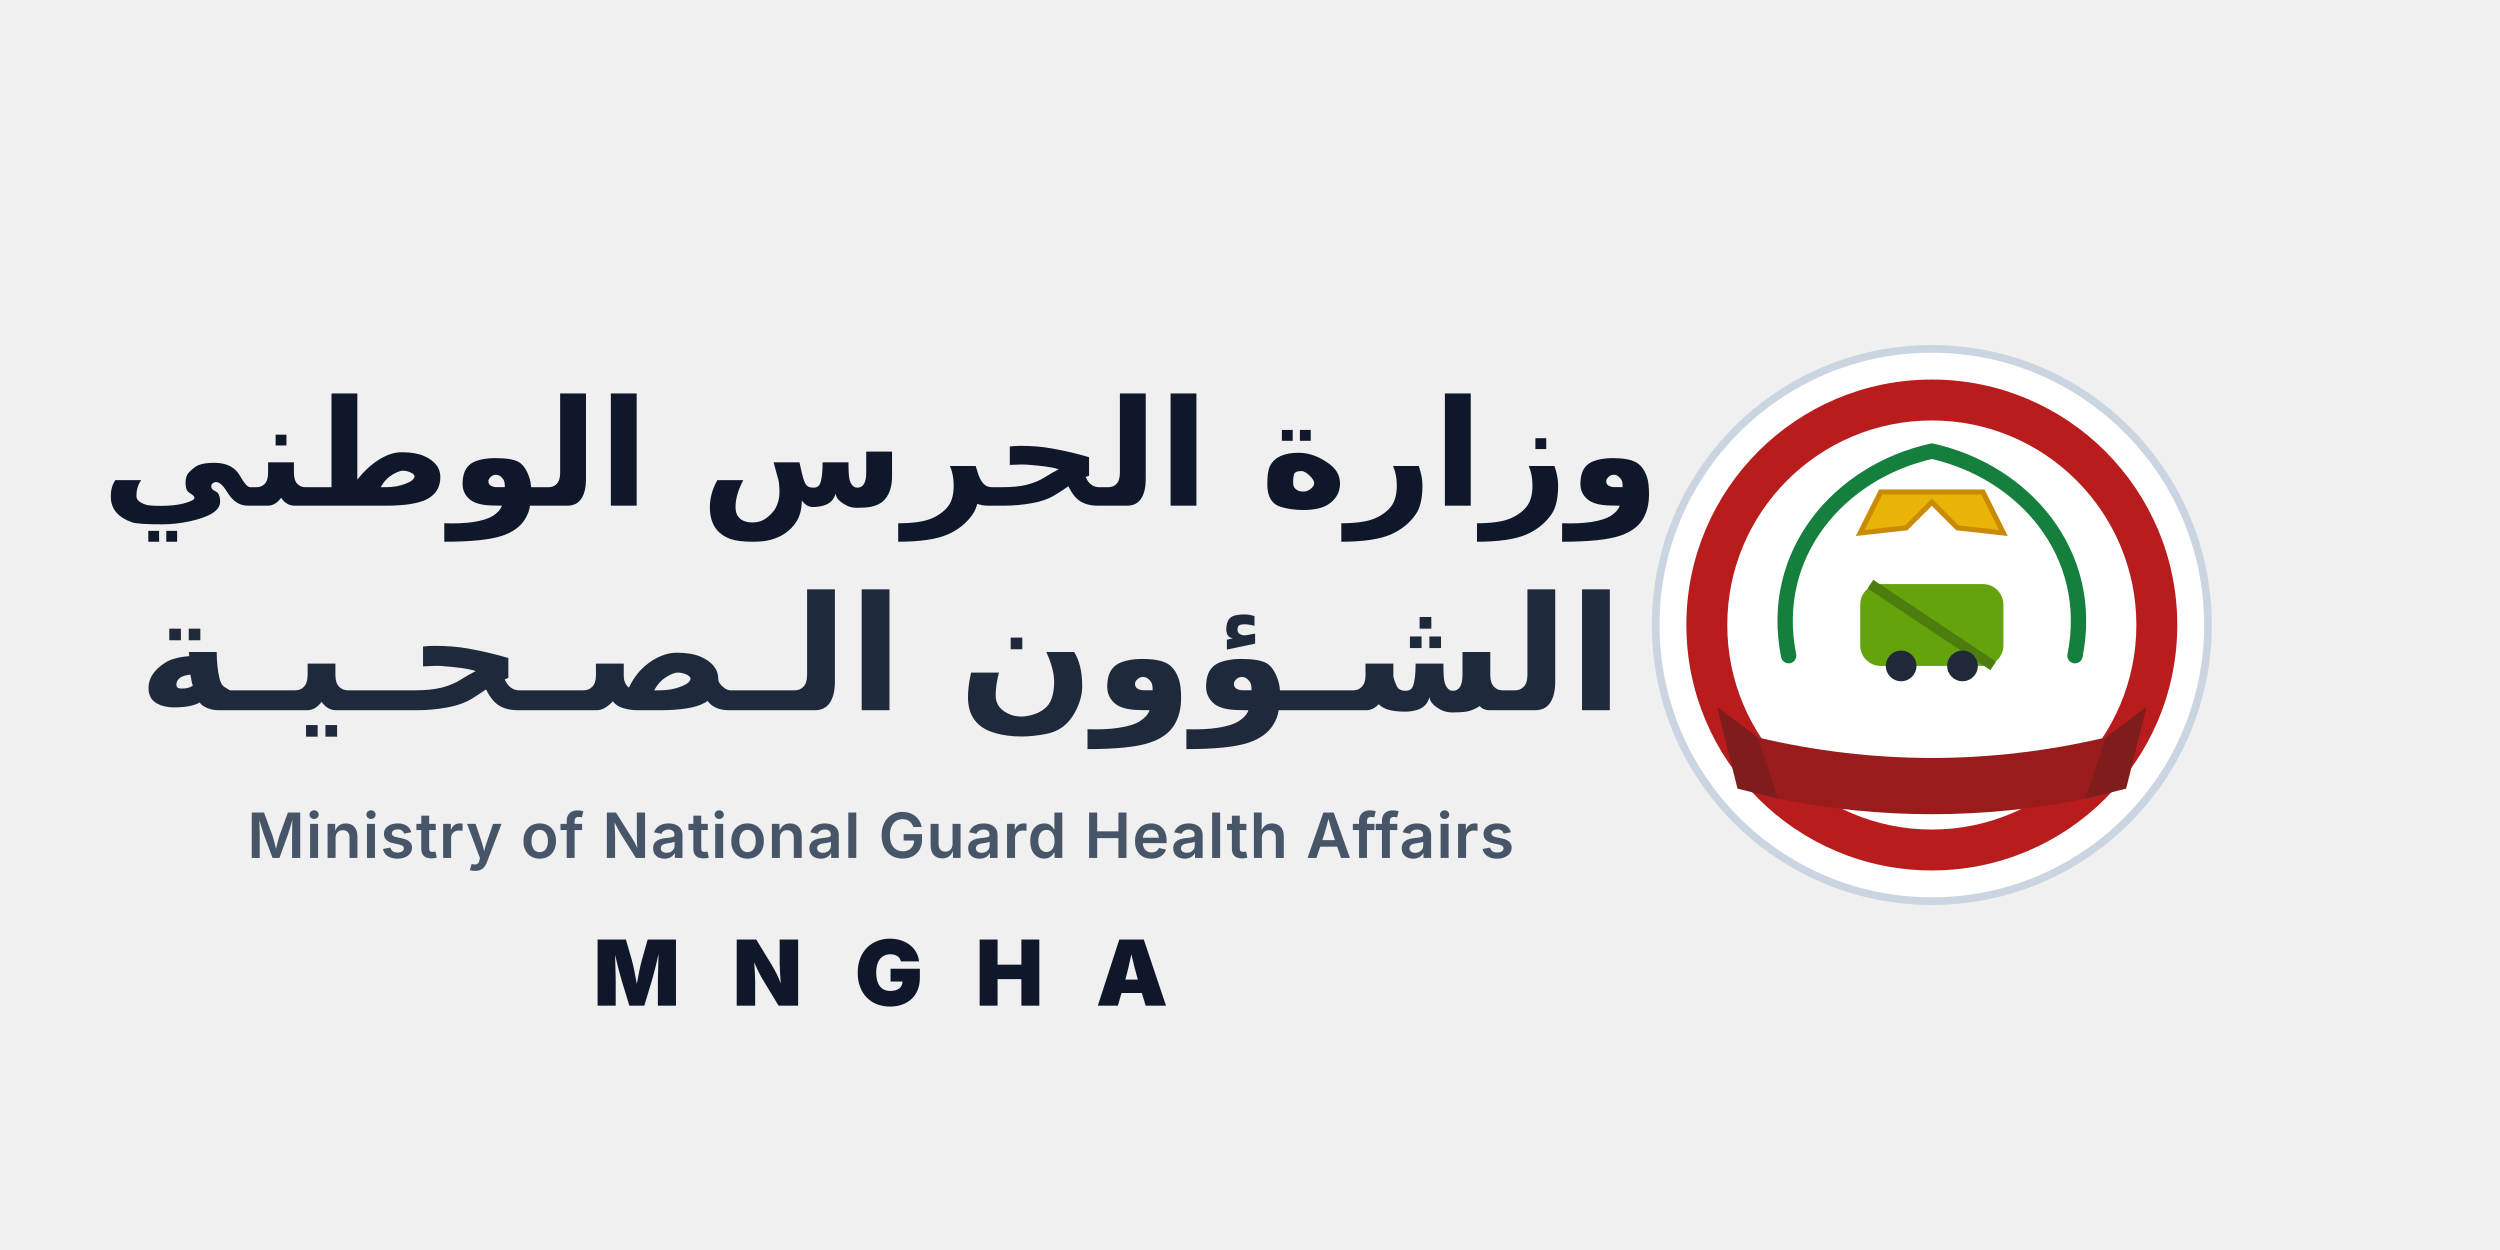
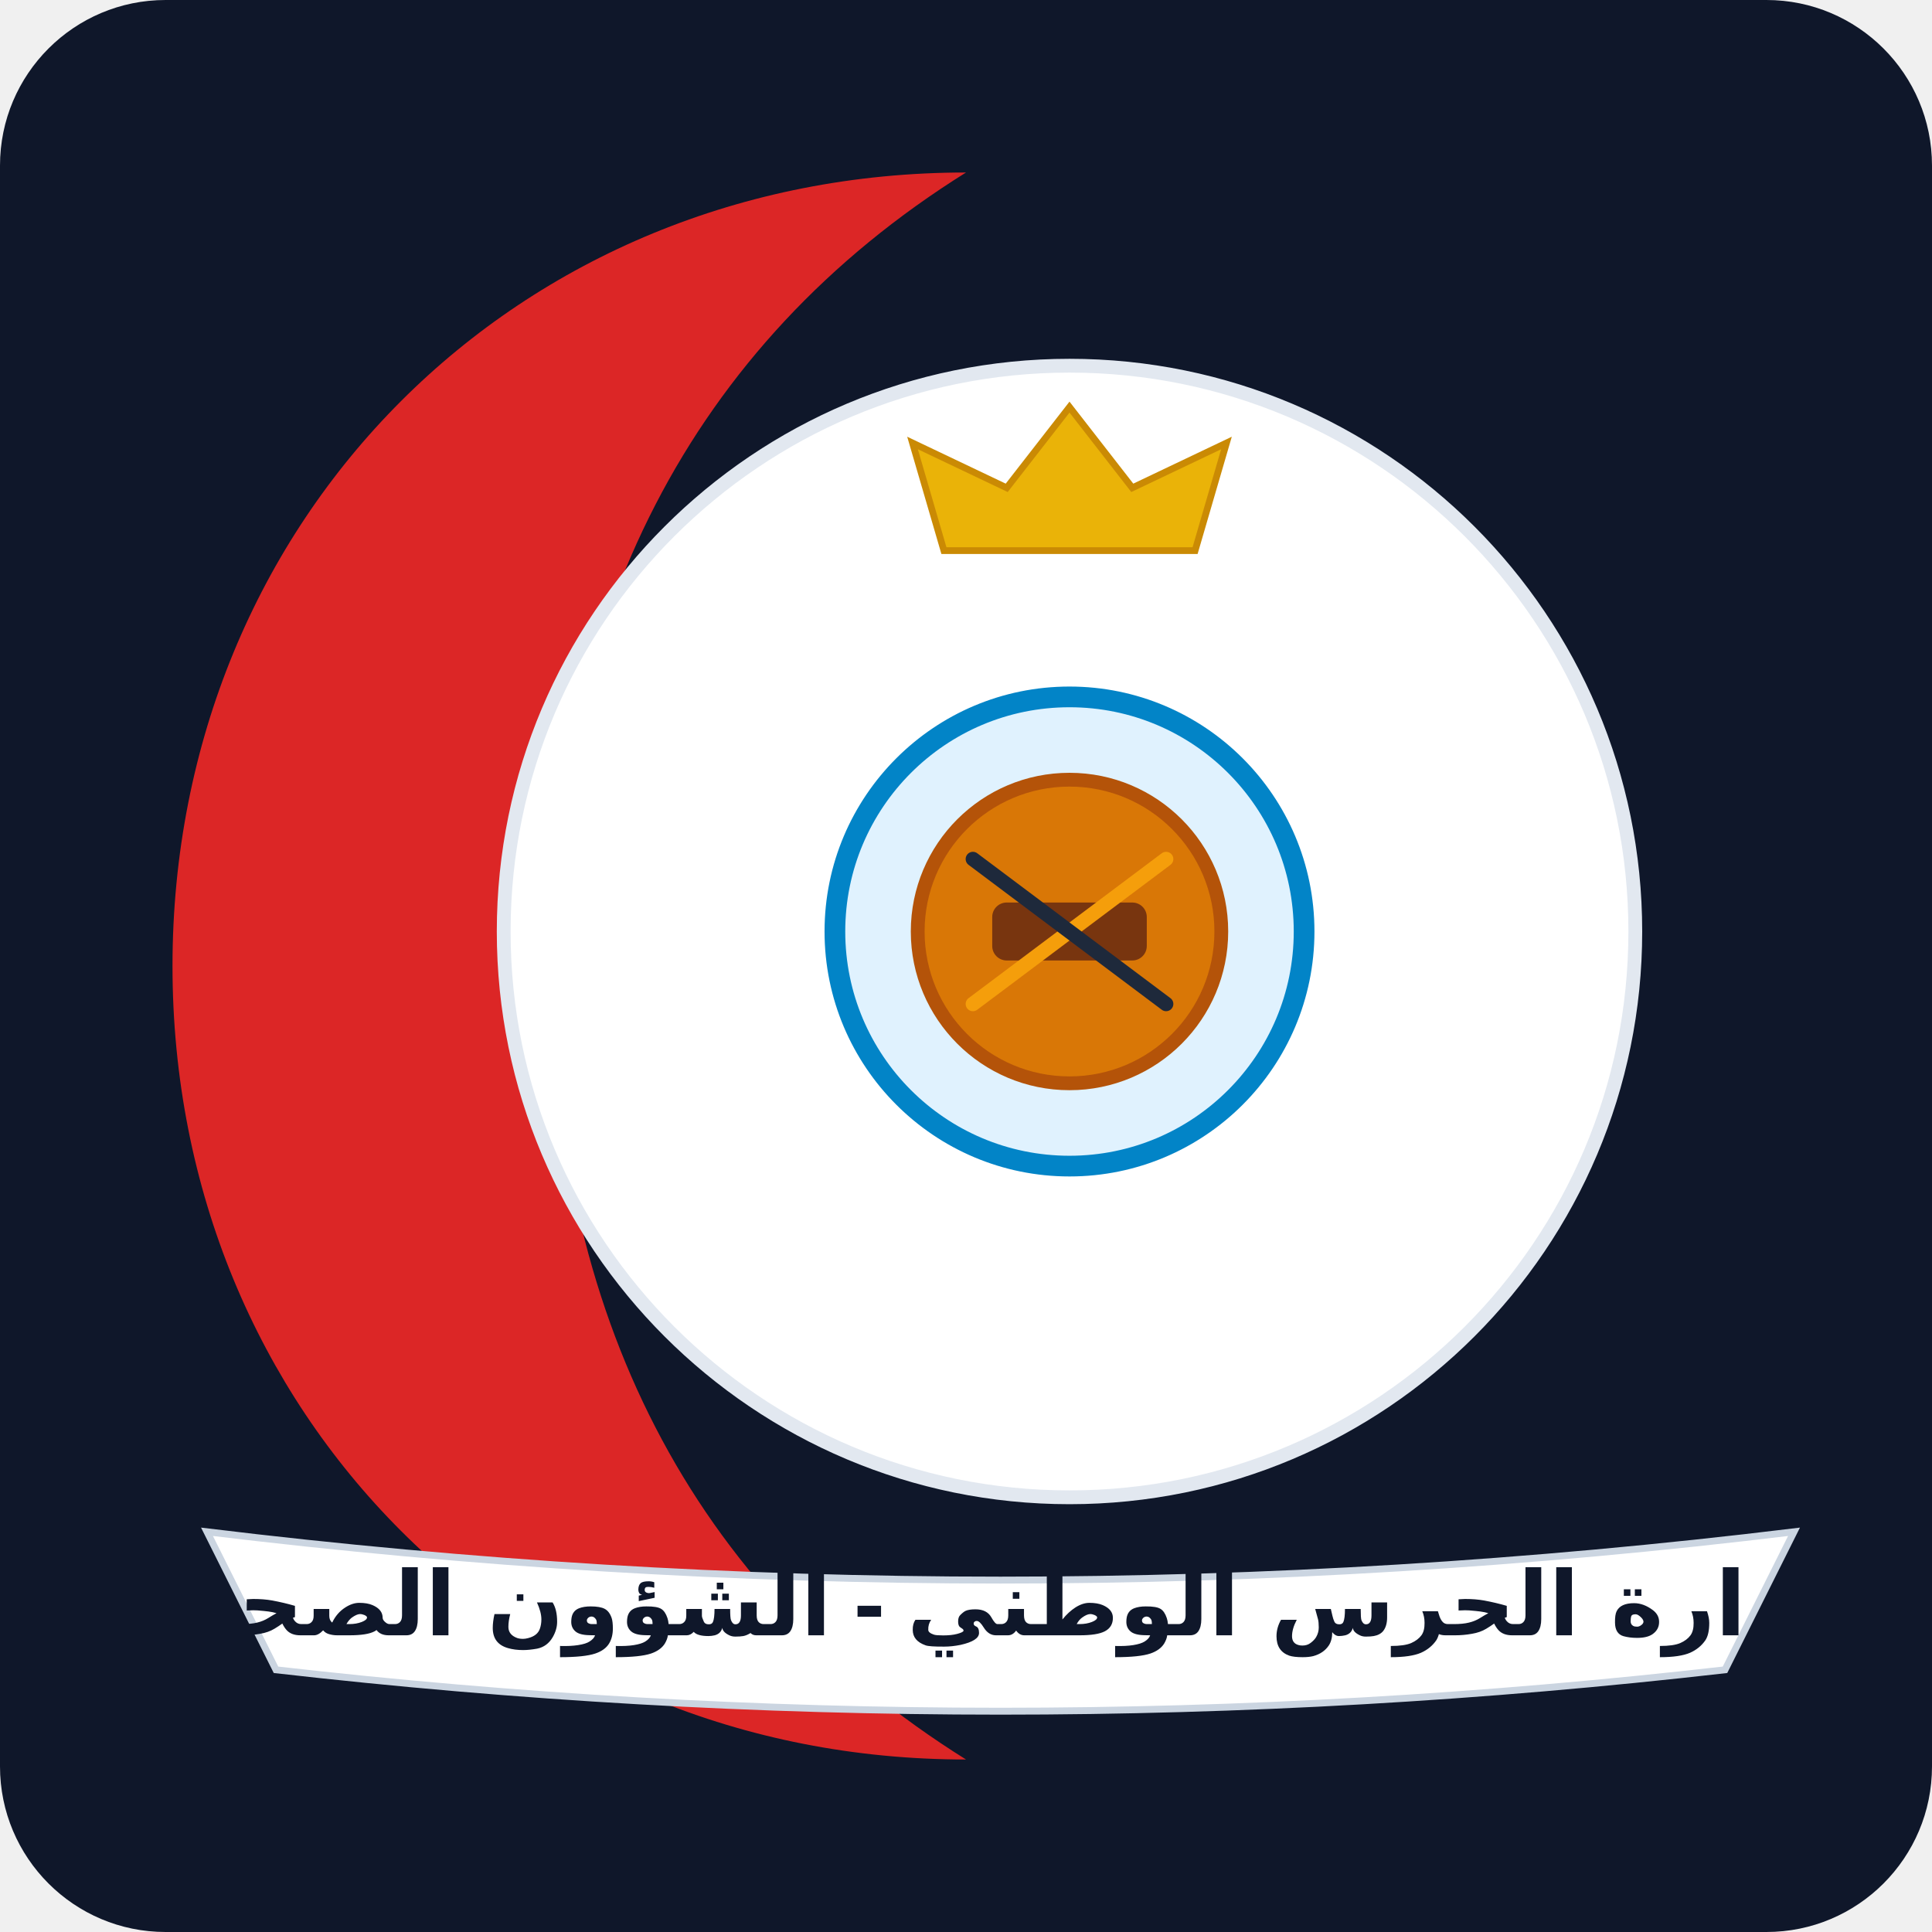
- <svg xmlns="http://www.w3.org/2000/svg" viewBox="0 0 440 220" fill="none">
-   <g transform="translate(340, 110) scale(0.9)">
-     <circle cx="0" cy="0" r="54" fill="#FFFFFF" stroke="#CBD5E1" stroke-width="1.5" />
-     <circle cx="0" cy="0" r="48" fill="#B91C1C" />
-     <circle cx="0" cy="0" r="40" fill="#FFFFFF" />
-     <path d="M-28 6 C-32 -14, -18 -30, 0 -34 C18 -30, 32 -14, 28 6" stroke="#15803D" stroke-width="3" fill="none" stroke-linecap="round" />
-     <path d="M-10 -26 L-14 -18 L-5 -19 L0 -24 L5 -19 L14 -18 L10 -26 Z" fill="#EAB308" stroke="#CA8A04" stroke-width="1" />
-     <rect x="-14" y="-8" width="28" height="16" rx="4" fill="#65A30D" />
-     <line x1="-12" y1="-8" x2="12" y2="8" stroke="#4D7C0F" stroke-width="2" />
-     <circle cx="-6" cy="8" r="3" fill="#1F2937" />
-     <circle cx="6" cy="8" r="3" fill="#1F2937" />
-     <path d="M-34 22 Q0 30 34 22 L30 34 Q0 40 -30 34 Z" fill="#991B1B" />
-     <path d="M-34 22 L-42 16 L-38 32 L-30 34 Z" fill="#7F1D1D" />
-     <path d="M34 22 L42 16 L38 32 L30 34 Z" fill="#7F1D1D" />
+ <svg xmlns="http://www.w3.org/2000/svg" viewBox="0 0 280 280" fill="none">
+   <rect width="280" height="280" rx="24" fill="#0F172A" />
+   <path d="M140 25 C75 25, 25 75, 25 140 C25 205, 75 255, 140 255 C100 230, 80 190, 80 140 C80 90, 100 50, 140 25 Z" fill="#DC2626" />
+   <circle cx="155" cy="135" r="82" fill="#FFFFFF" stroke="#E2E8F0" stroke-width="2" />
+   <g transform="translate(155, 72) scale(0.65)">
+     <path d="M-28 12 L-35 -12 L-14 -2 L0 -20 L14 -2 L35 -12 L28 12 Z" fill="#EAB308" stroke="#CA8A04" stroke-width="1.5" />
  </g>
-   <g transform="translate(155, 65)">
-     <text x="0" y="24" text-anchor="middle" font-family="'Tajawal', 'Cairo', 'Segoe UI', sans-serif" font-weight="900" font-size="26" fill="#0F172A">وزارة الحرس الوطني</text>
-     <text x="0" y="60" text-anchor="middle" font-family="'Tajawal', 'Cairo', 'Segoe UI', sans-serif" font-weight="900" font-size="28" fill="#1E293B">الشـؤون الـصـحـيـة</text>
-     <text x="0" y="86" text-anchor="middle" font-family="'Inter', 'Segoe UI', sans-serif" font-weight="600" font-size="11" fill="#475569" letter-spacing="0.2">Ministry of National Guard Health Affairs</text>
-     <text x="0" y="112" text-anchor="middle" font-family="'Inter', 'Segoe UI', sans-serif" font-weight="900" font-size="16" fill="#0F172A" letter-spacing="3">M N G H A</text>
+   <circle cx="155" cy="135" r="34" fill="#E0F2FE" stroke="#0284C7" stroke-width="3" />
+   <circle cx="155" cy="135" r="22" fill="#D97706" stroke="#B45309" stroke-width="2" />
+   <g transform="translate(155, 135) scale(0.7)">
+     <rect x="-16" y="-6" width="32" height="12" rx="3" fill="#78350F" />
+     <line x1="-20" y1="15" x2="20" y2="-15" stroke="#F59E0B" stroke-width="3" stroke-linecap="round" />
+     <line x1="20" y1="15" x2="-20" y2="-15" stroke="#1E293B" stroke-width="3" stroke-linecap="round" />
+   </g>
+   <g transform="translate(145, 222)">
+     <path d="M-115 0 Q0 14 115 0 L105 20 Q0 32 -105 20 Z" fill="#FFFFFF" stroke="#CBD5E1" stroke-width="1" />
+     <text x="0" y="15" text-anchor="middle" font-family="'Tajawal', 'Cairo', sans-serif" font-weight="900" font-size="13" fill="#0F172A">وزارة الحرس الوطني - الشؤون الصحية</text>
  </g>
</svg>
